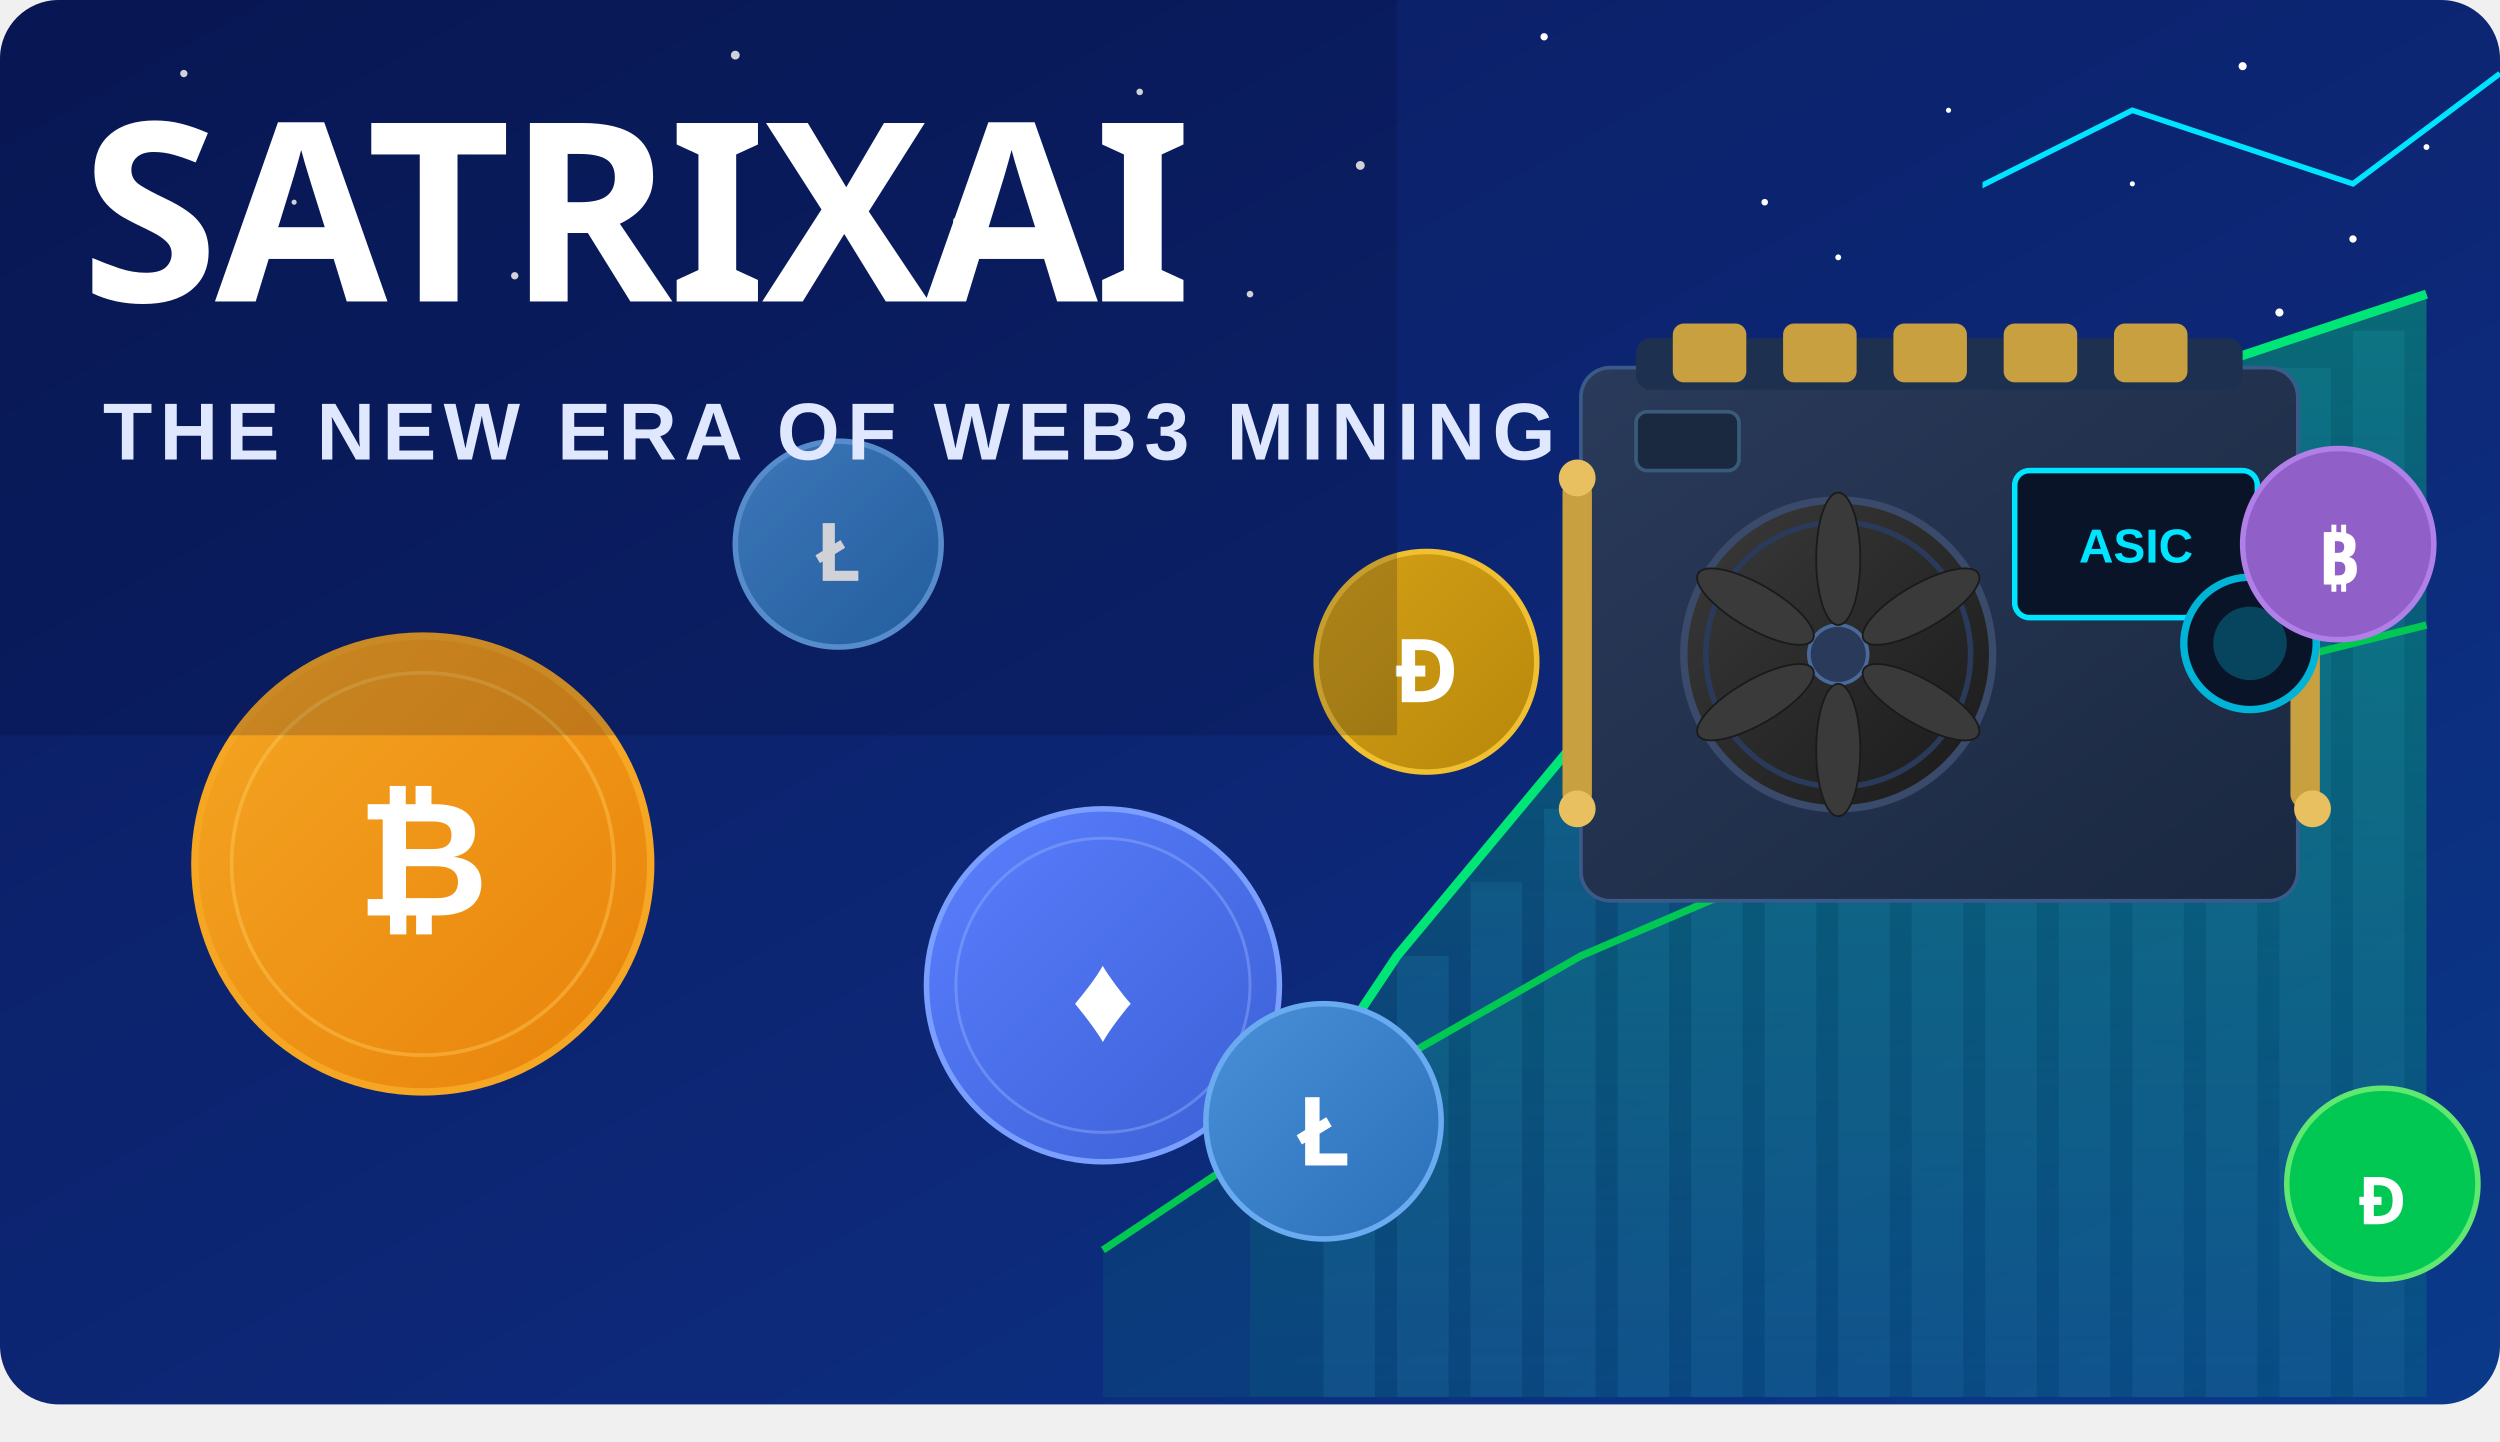
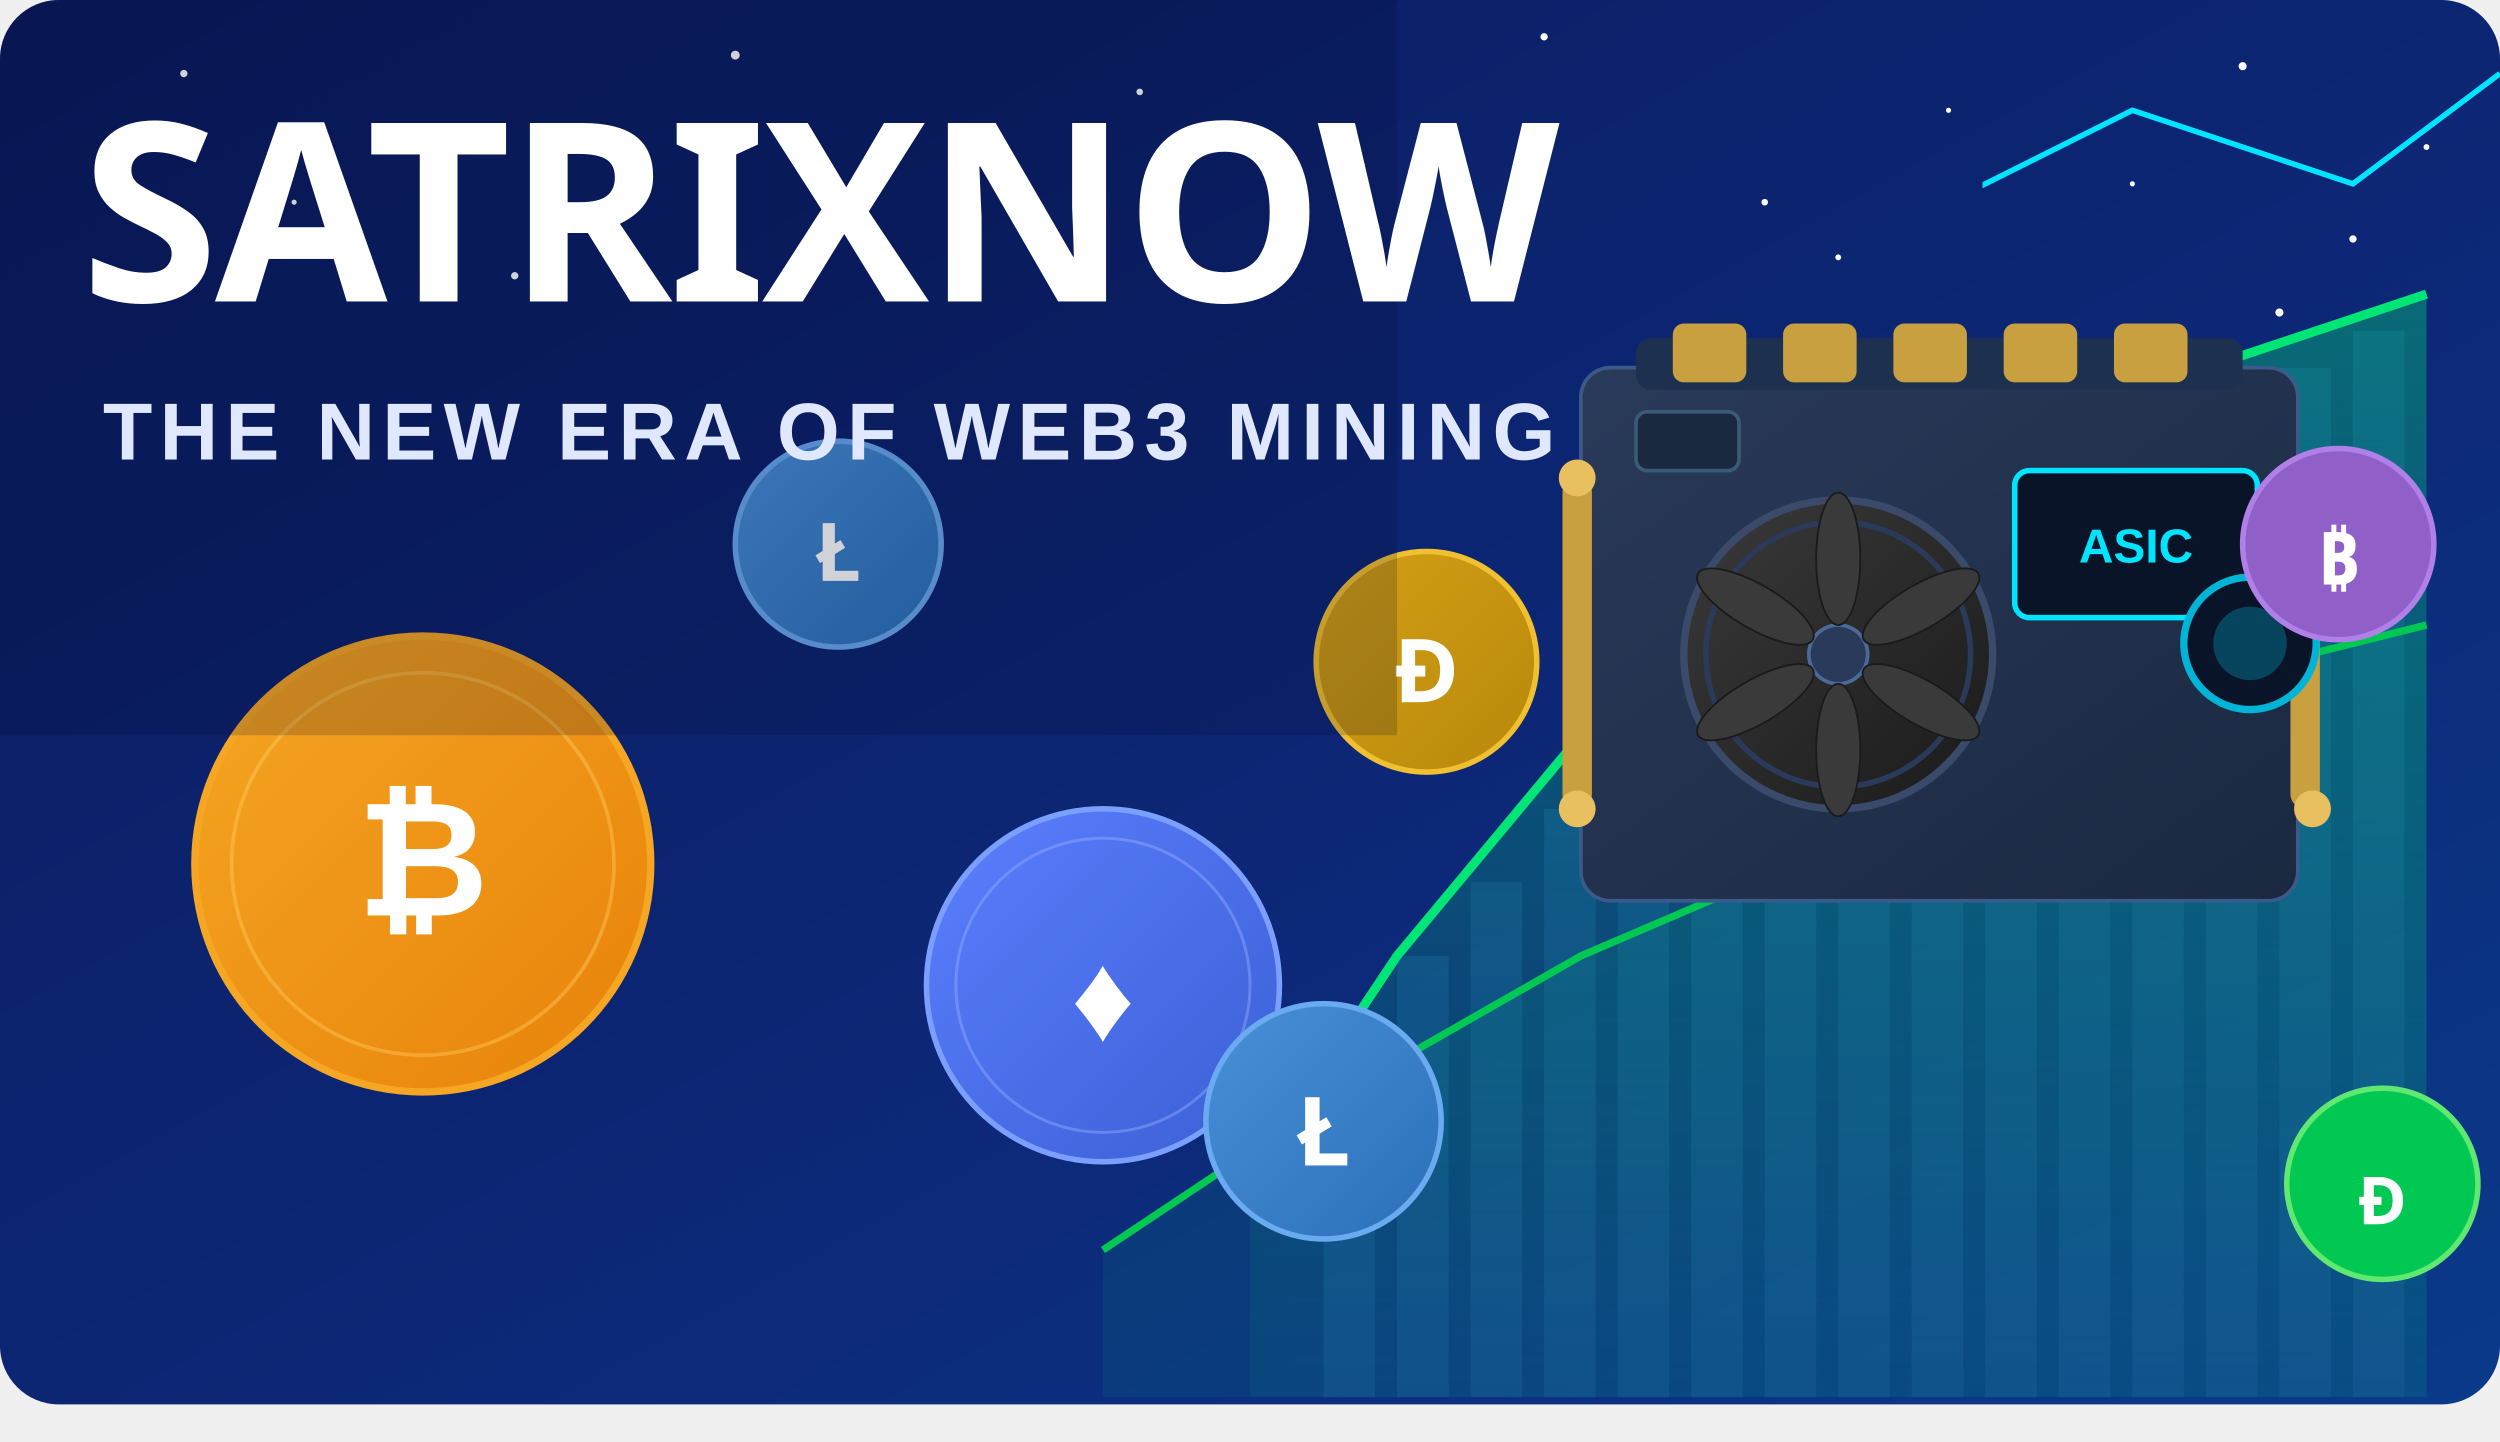
<svg xmlns="http://www.w3.org/2000/svg" width="100%" viewBox="0 0 680 392" role="img">
  <defs>
    <linearGradient id="bg" x1="0" y1="0" x2="1" y2="1">
      <stop offset="0%" stop-color="#0a1a5c" />
      <stop offset="60%" stop-color="#0d2878" />
      <stop offset="100%" stop-color="#0a3a8a" />
    </linearGradient>
    <linearGradient id="chartGreen" x1="0" y1="0" x2="0" y2="1">
      <stop offset="0%" stop-color="#00e676" stop-opacity="0.35" />
      <stop offset="100%" stop-color="#00e676" stop-opacity="0.04" />
    </linearGradient>
    <linearGradient id="btcGrad" x1="0" y1="0" x2="1" y2="1">
      <stop offset="0%" stop-color="#f5a623" />
      <stop offset="100%" stop-color="#e8820a" />
    </linearGradient>
    <linearGradient id="ethGrad" x1="0" y1="0" x2="1" y2="1">
      <stop offset="0%" stop-color="#5b7fff" />
      <stop offset="100%" stop-color="#3a5fd4" />
    </linearGradient>
    <linearGradient id="ltcGrad" x1="0" y1="0" x2="1" y2="1">
      <stop offset="0%" stop-color="#4a90d9" />
      <stop offset="100%" stop-color="#2a70b8" />
    </linearGradient>
    <linearGradient id="dogeGrad" x1="0" y1="0" x2="1" y2="1">
      <stop offset="0%" stop-color="#d4a017" />
      <stop offset="100%" stop-color="#b8880a" />
    </linearGradient>
    <linearGradient id="asicBody" x1="0" y1="0" x2="1" y2="1">
      <stop offset="0%" stop-color="#2a3a5a" />
      <stop offset="100%" stop-color="#1a2840" />
    </linearGradient>
    <linearGradient id="fanGrad" x1="0" y1="0" x2="1" y2="1">
      <stop offset="0%" stop-color="#3a3a3a" />
      <stop offset="100%" stop-color="#1a1a1a" />
    </linearGradient>
    <clipPath id="bannerClip">
      <rect x="0" y="0" width="680" height="382" rx="16" />
    </clipPath>
    <mask id="imagine-text-gaps-7s2odn" maskUnits="userSpaceOnUse">
      <rect x="0" y="0" width="680" height="392" fill="white" />
      <rect x="559.041" y="136.518" width="43.289" height="22.26" fill="black" rx="2" />
      <rect x="96.326" y="198.518" width="37.347" height="66.334" fill="black" rx="2" />
      <rect x="287.323" y="243.851" width="25.354" height="51.853" fill="black" rx="2" />
      <rect x="216.031" y="132.074" width="23.308" height="34.852" fill="black" rx="2" />
      <rect x="374.034" y="162.555" width="27.302" height="38.001" fill="black" rx="2" />
      <rect x="346.698" y="286.666" width="25.974" height="40.519" fill="black" rx="2" />
      <rect x="625.33" y="134.963" width="21.34" height="32.334" fill="black" rx="2" />
      <rect x="636.371" y="311.481" width="22.629" height="29.186" fill="black" rx="2" />
      <rect x="18" y="5.073" width="521.245" height="99.705" fill="black" rx="2" />
      <rect x="24" y="102.852" width="405.067" height="28.556" fill="black" rx="2" />
    </mask>
  </defs>
  <g clip-path="url(#bannerClip)" style="fill:rgb(0, 0, 0);stroke:none;color:rgb(0, 0, 0);stroke-width:1px;stroke-linecap:butt;stroke-linejoin:miter;opacity:1;font-family:&quot;Anthropic Sans&quot;, -apple-system, BlinkMacSystemFont, &quot;Segoe UI&quot;, sans-serif;font-size:16px;font-weight:400;text-anchor:start;dominant-baseline:auto">
    <rect x="0" y="0" width="680" height="382" fill="url(#bg)" style="stroke:none;color:rgb(0, 0, 0);stroke-width:1px;stroke-linecap:butt;stroke-linejoin:miter;opacity:1;font-family:&quot;Anthropic Sans&quot;, -apple-system, BlinkMacSystemFont, &quot;Segoe UI&quot;, sans-serif;font-size:16px;font-weight:400;text-anchor:start;dominant-baseline:auto" />
    <g fill="#ffffff" style="fill:rgb(255, 255, 255);stroke:none;color:rgb(0, 0, 0);stroke-width:1px;stroke-linecap:butt;stroke-linejoin:miter;opacity:1;font-family:&quot;Anthropic Sans&quot;, -apple-system, BlinkMacSystemFont, &quot;Segoe UI&quot;, sans-serif;font-size:16px;font-weight:400;text-anchor:start;dominant-baseline:auto">
      <circle cx="50" cy="20" r="1" style="fill:rgb(255, 255, 255);stroke:none;color:rgb(0, 0, 0);stroke-width:1px;stroke-linecap:butt;stroke-linejoin:miter;opacity:1;font-family:&quot;Anthropic Sans&quot;, -apple-system, BlinkMacSystemFont, &quot;Segoe UI&quot;, sans-serif;font-size:16px;font-weight:400;text-anchor:start;dominant-baseline:auto" />
      <circle cx="120" cy="35" r="0.8" style="fill:rgb(255, 255, 255);stroke:none;color:rgb(0, 0, 0);stroke-width:1px;stroke-linecap:butt;stroke-linejoin:miter;opacity:1;font-family:&quot;Anthropic Sans&quot;, -apple-system, BlinkMacSystemFont, &quot;Segoe UI&quot;, sans-serif;font-size:16px;font-weight:400;text-anchor:start;dominant-baseline:auto" />
      <circle cx="200" cy="15" r="1.2" style="fill:rgb(255, 255, 255);stroke:none;color:rgb(0, 0, 0);stroke-width:1px;stroke-linecap:butt;stroke-linejoin:miter;opacity:1;font-family:&quot;Anthropic Sans&quot;, -apple-system, BlinkMacSystemFont, &quot;Segoe UI&quot;, sans-serif;font-size:16px;font-weight:400;text-anchor:start;dominant-baseline:auto" />
      <circle cx="310" cy="25" r="0.9" style="fill:rgb(255, 255, 255);stroke:none;color:rgb(0, 0, 0);stroke-width:1px;stroke-linecap:butt;stroke-linejoin:miter;opacity:1;font-family:&quot;Anthropic Sans&quot;, -apple-system, BlinkMacSystemFont, &quot;Segoe UI&quot;, sans-serif;font-size:16px;font-weight:400;text-anchor:start;dominant-baseline:auto" />
      <circle cx="420" cy="10" r="1" style="fill:rgb(255, 255, 255);stroke:none;color:rgb(0, 0, 0);stroke-width:1px;stroke-linecap:butt;stroke-linejoin:miter;opacity:1;font-family:&quot;Anthropic Sans&quot;, -apple-system, BlinkMacSystemFont, &quot;Segoe UI&quot;, sans-serif;font-size:16px;font-weight:400;text-anchor:start;dominant-baseline:auto" />
      <circle cx="530" cy="30" r="0.7" style="fill:rgb(255, 255, 255);stroke:none;color:rgb(0, 0, 0);stroke-width:1px;stroke-linecap:butt;stroke-linejoin:miter;opacity:1;font-family:&quot;Anthropic Sans&quot;, -apple-system, BlinkMacSystemFont, &quot;Segoe UI&quot;, sans-serif;font-size:16px;font-weight:400;text-anchor:start;dominant-baseline:auto" />
      <circle cx="610" cy="18" r="1.1" style="fill:rgb(255, 255, 255);stroke:none;color:rgb(0, 0, 0);stroke-width:1px;stroke-linecap:butt;stroke-linejoin:miter;opacity:1;font-family:&quot;Anthropic Sans&quot;, -apple-system, BlinkMacSystemFont, &quot;Segoe UI&quot;, sans-serif;font-size:16px;font-weight:400;text-anchor:start;dominant-baseline:auto" />
      <circle cx="660" cy="40" r="0.8" style="fill:rgb(255, 255, 255);stroke:none;color:rgb(0, 0, 0);stroke-width:1px;stroke-linecap:butt;stroke-linejoin:miter;opacity:1;font-family:&quot;Anthropic Sans&quot;, -apple-system, BlinkMacSystemFont, &quot;Segoe UI&quot;, sans-serif;font-size:16px;font-weight:400;text-anchor:start;dominant-baseline:auto" />
      <circle cx="80" cy="55" r="0.7" style="fill:rgb(255, 255, 255);stroke:none;color:rgb(0, 0, 0);stroke-width:1px;stroke-linecap:butt;stroke-linejoin:miter;opacity:1;font-family:&quot;Anthropic Sans&quot;, -apple-system, BlinkMacSystemFont, &quot;Segoe UI&quot;, sans-serif;font-size:16px;font-weight:400;text-anchor:start;dominant-baseline:auto" />
      <circle cx="170" cy="50" r="1" style="fill:rgb(255, 255, 255);stroke:none;color:rgb(0, 0, 0);stroke-width:1px;stroke-linecap:butt;stroke-linejoin:miter;opacity:1;font-family:&quot;Anthropic Sans&quot;, -apple-system, BlinkMacSystemFont, &quot;Segoe UI&quot;, sans-serif;font-size:16px;font-weight:400;text-anchor:start;dominant-baseline:auto" />
      <circle cx="260" cy="60" r="0.8" style="fill:rgb(255, 255, 255);stroke:none;color:rgb(0, 0, 0);stroke-width:1px;stroke-linecap:butt;stroke-linejoin:miter;opacity:1;font-family:&quot;Anthropic Sans&quot;, -apple-system, BlinkMacSystemFont, &quot;Segoe UI&quot;, sans-serif;font-size:16px;font-weight:400;text-anchor:start;dominant-baseline:auto" />
      <circle cx="370" cy="45" r="1.2" style="fill:rgb(255, 255, 255);stroke:none;color:rgb(0, 0, 0);stroke-width:1px;stroke-linecap:butt;stroke-linejoin:miter;opacity:1;font-family:&quot;Anthropic Sans&quot;, -apple-system, BlinkMacSystemFont, &quot;Segoe UI&quot;, sans-serif;font-size:16px;font-weight:400;text-anchor:start;dominant-baseline:auto" />
      <circle cx="480" cy="55" r="0.9" style="fill:rgb(255, 255, 255);stroke:none;color:rgb(0, 0, 0);stroke-width:1px;stroke-linecap:butt;stroke-linejoin:miter;opacity:1;font-family:&quot;Anthropic Sans&quot;, -apple-system, BlinkMacSystemFont, &quot;Segoe UI&quot;, sans-serif;font-size:16px;font-weight:400;text-anchor:start;dominant-baseline:auto" />
      <circle cx="580" cy="50" r="0.7" style="fill:rgb(255, 255, 255);stroke:none;color:rgb(0, 0, 0);stroke-width:1px;stroke-linecap:butt;stroke-linejoin:miter;opacity:1;font-family:&quot;Anthropic Sans&quot;, -apple-system, BlinkMacSystemFont, &quot;Segoe UI&quot;, sans-serif;font-size:16px;font-weight:400;text-anchor:start;dominant-baseline:auto" />
      <circle cx="640" cy="65" r="1" style="fill:rgb(255, 255, 255);stroke:none;color:rgb(0, 0, 0);stroke-width:1px;stroke-linecap:butt;stroke-linejoin:miter;opacity:1;font-family:&quot;Anthropic Sans&quot;, -apple-system, BlinkMacSystemFont, &quot;Segoe UI&quot;, sans-serif;font-size:16px;font-weight:400;text-anchor:start;dominant-baseline:auto" />
      <circle cx="30" cy="80" r="0.8" style="fill:rgb(255, 255, 255);stroke:none;color:rgb(0, 0, 0);stroke-width:1px;stroke-linecap:butt;stroke-linejoin:miter;opacity:1;font-family:&quot;Anthropic Sans&quot;, -apple-system, BlinkMacSystemFont, &quot;Segoe UI&quot;, sans-serif;font-size:16px;font-weight:400;text-anchor:start;dominant-baseline:auto" />
      <circle cx="140" cy="75" r="1" style="fill:rgb(255, 255, 255);stroke:none;color:rgb(0, 0, 0);stroke-width:1px;stroke-linecap:butt;stroke-linejoin:miter;opacity:1;font-family:&quot;Anthropic Sans&quot;, -apple-system, BlinkMacSystemFont, &quot;Segoe UI&quot;, sans-serif;font-size:16px;font-weight:400;text-anchor:start;dominant-baseline:auto" />
      <circle cx="340" cy="80" r="0.9" style="fill:rgb(255, 255, 255);stroke:none;color:rgb(0, 0, 0);stroke-width:1px;stroke-linecap:butt;stroke-linejoin:miter;opacity:1;font-family:&quot;Anthropic Sans&quot;, -apple-system, BlinkMacSystemFont, &quot;Segoe UI&quot;, sans-serif;font-size:16px;font-weight:400;text-anchor:start;dominant-baseline:auto" />
      <circle cx="500" cy="70" r="0.8" style="fill:rgb(255, 255, 255);stroke:none;color:rgb(0, 0, 0);stroke-width:1px;stroke-linecap:butt;stroke-linejoin:miter;opacity:1;font-family:&quot;Anthropic Sans&quot;, -apple-system, BlinkMacSystemFont, &quot;Segoe UI&quot;, sans-serif;font-size:16px;font-weight:400;text-anchor:start;dominant-baseline:auto" />
      <circle cx="620" cy="85" r="1.1" style="fill:rgb(255, 255, 255);stroke:none;color:rgb(0, 0, 0);stroke-width:1px;stroke-linecap:butt;stroke-linejoin:miter;opacity:1;font-family:&quot;Anthropic Sans&quot;, -apple-system, BlinkMacSystemFont, &quot;Segoe UI&quot;, sans-serif;font-size:16px;font-weight:400;text-anchor:start;dominant-baseline:auto" />
    </g>
    <g fill="#1a4a9a" fill-opacity="0.5" style="fill:rgb(26, 74, 154);stroke:none;color:rgb(0, 0, 0);stroke-width:1px;stroke-linecap:butt;stroke-linejoin:miter;opacity:1;font-family:&quot;Anthropic Sans&quot;, -apple-system, BlinkMacSystemFont, &quot;Segoe UI&quot;, sans-serif;font-size:16px;font-weight:400;text-anchor:start;dominant-baseline:auto">
      <rect x="360" y="280" width="14" height="100" style="fill:rgb(26, 74, 154);stroke:none;color:rgb(0, 0, 0);stroke-width:1px;stroke-linecap:butt;stroke-linejoin:miter;opacity:1;font-family:&quot;Anthropic Sans&quot;, -apple-system, BlinkMacSystemFont, &quot;Segoe UI&quot;, sans-serif;font-size:16px;font-weight:400;text-anchor:start;dominant-baseline:auto" />
      <rect x="380" y="260" width="14" height="120" style="fill:rgb(26, 74, 154);stroke:none;color:rgb(0, 0, 0);stroke-width:1px;stroke-linecap:butt;stroke-linejoin:miter;opacity:1;font-family:&quot;Anthropic Sans&quot;, -apple-system, BlinkMacSystemFont, &quot;Segoe UI&quot;, sans-serif;font-size:16px;font-weight:400;text-anchor:start;dominant-baseline:auto" />
      <rect x="400" y="240" width="14" height="140" style="fill:rgb(26, 74, 154);stroke:none;color:rgb(0, 0, 0);stroke-width:1px;stroke-linecap:butt;stroke-linejoin:miter;opacity:1;font-family:&quot;Anthropic Sans&quot;, -apple-system, BlinkMacSystemFont, &quot;Segoe UI&quot;, sans-serif;font-size:16px;font-weight:400;text-anchor:start;dominant-baseline:auto" />
      <rect x="420" y="220" width="14" height="160" style="fill:rgb(26, 74, 154);stroke:none;color:rgb(0, 0, 0);stroke-width:1px;stroke-linecap:butt;stroke-linejoin:miter;opacity:1;font-family:&quot;Anthropic Sans&quot;, -apple-system, BlinkMacSystemFont, &quot;Segoe UI&quot;, sans-serif;font-size:16px;font-weight:400;text-anchor:start;dominant-baseline:auto" />
      <rect x="440" y="200" width="14" height="180" style="fill:rgb(26, 74, 154);stroke:none;color:rgb(0, 0, 0);stroke-width:1px;stroke-linecap:butt;stroke-linejoin:miter;opacity:1;font-family:&quot;Anthropic Sans&quot;, -apple-system, BlinkMacSystemFont, &quot;Segoe UI&quot;, sans-serif;font-size:16px;font-weight:400;text-anchor:start;dominant-baseline:auto" />
      <rect x="460" y="230" width="14" height="150" style="fill:rgb(26, 74, 154);stroke:none;color:rgb(0, 0, 0);stroke-width:1px;stroke-linecap:butt;stroke-linejoin:miter;opacity:1;font-family:&quot;Anthropic Sans&quot;, -apple-system, BlinkMacSystemFont, &quot;Segoe UI&quot;, sans-serif;font-size:16px;font-weight:400;text-anchor:start;dominant-baseline:auto" />
      <rect x="480" y="210" width="14" height="170" style="fill:rgb(26, 74, 154);stroke:none;color:rgb(0, 0, 0);stroke-width:1px;stroke-linecap:butt;stroke-linejoin:miter;opacity:1;font-family:&quot;Anthropic Sans&quot;, -apple-system, BlinkMacSystemFont, &quot;Segoe UI&quot;, sans-serif;font-size:16px;font-weight:400;text-anchor:start;dominant-baseline:auto" />
      <rect x="500" y="190" width="14" height="190" style="fill:rgb(26, 74, 154);stroke:none;color:rgb(0, 0, 0);stroke-width:1px;stroke-linecap:butt;stroke-linejoin:miter;opacity:1;font-family:&quot;Anthropic Sans&quot;, -apple-system, BlinkMacSystemFont, &quot;Segoe UI&quot;, sans-serif;font-size:16px;font-weight:400;text-anchor:start;dominant-baseline:auto" />
      <rect x="520" y="170" width="14" height="210" style="fill:rgb(26, 74, 154);stroke:none;color:rgb(0, 0, 0);stroke-width:1px;stroke-linecap:butt;stroke-linejoin:miter;opacity:1;font-family:&quot;Anthropic Sans&quot;, -apple-system, BlinkMacSystemFont, &quot;Segoe UI&quot;, sans-serif;font-size:16px;font-weight:400;text-anchor:start;dominant-baseline:auto" />
      <rect x="540" y="150" width="14" height="230" style="fill:rgb(26, 74, 154);stroke:none;color:rgb(0, 0, 0);stroke-width:1px;stroke-linecap:butt;stroke-linejoin:miter;opacity:1;font-family:&quot;Anthropic Sans&quot;, -apple-system, BlinkMacSystemFont, &quot;Segoe UI&quot;, sans-serif;font-size:16px;font-weight:400;text-anchor:start;dominant-baseline:auto" />
      <rect x="560" y="130" width="14" height="250" style="fill:rgb(26, 74, 154);stroke:none;color:rgb(0, 0, 0);stroke-width:1px;stroke-linecap:butt;stroke-linejoin:miter;opacity:1;font-family:&quot;Anthropic Sans&quot;, -apple-system, BlinkMacSystemFont, &quot;Segoe UI&quot;, sans-serif;font-size:16px;font-weight:400;text-anchor:start;dominant-baseline:auto" />
      <rect x="580" y="110" width="14" height="270" style="fill:rgb(26, 74, 154);stroke:none;color:rgb(0, 0, 0);stroke-width:1px;stroke-linecap:butt;stroke-linejoin:miter;opacity:1;font-family:&quot;Anthropic Sans&quot;, -apple-system, BlinkMacSystemFont, &quot;Segoe UI&quot;, sans-serif;font-size:16px;font-weight:400;text-anchor:start;dominant-baseline:auto" />
      <rect x="600" y="120" width="14" height="260" style="fill:rgb(26, 74, 154);stroke:none;color:rgb(0, 0, 0);stroke-width:1px;stroke-linecap:butt;stroke-linejoin:miter;opacity:1;font-family:&quot;Anthropic Sans&quot;, -apple-system, BlinkMacSystemFont, &quot;Segoe UI&quot;, sans-serif;font-size:16px;font-weight:400;text-anchor:start;dominant-baseline:auto" />
      <rect x="620" y="100" width="14" height="280" style="fill:rgb(26, 74, 154);stroke:none;color:rgb(0, 0, 0);stroke-width:1px;stroke-linecap:butt;stroke-linejoin:miter;opacity:1;font-family:&quot;Anthropic Sans&quot;, -apple-system, BlinkMacSystemFont, &quot;Segoe UI&quot;, sans-serif;font-size:16px;font-weight:400;text-anchor:start;dominant-baseline:auto" />
      <rect x="640" y="90" width="14" height="290" style="fill:rgb(26, 74, 154);stroke:none;color:rgb(0, 0, 0);stroke-width:1px;stroke-linecap:butt;stroke-linejoin:miter;opacity:1;font-family:&quot;Anthropic Sans&quot;, -apple-system, BlinkMacSystemFont, &quot;Segoe UI&quot;, sans-serif;font-size:16px;font-weight:400;text-anchor:start;dominant-baseline:auto" />
    </g>
    <polygon points="340,320 380,260 430,200 490,170 540,140 600,100 660,80 660,380 340,380" fill="url(#chartGreen)" style="stroke:none;color:rgb(0, 0, 0);stroke-width:1px;stroke-linecap:butt;stroke-linejoin:miter;opacity:1;font-family:&quot;Anthropic Sans&quot;, -apple-system, BlinkMacSystemFont, &quot;Segoe UI&quot;, sans-serif;font-size:16px;font-weight:400;text-anchor:start;dominant-baseline:auto" />
    <polyline points="340,320 380,260 430,200 490,170 540,140 600,100 660,80" fill="none" stroke="#00e676" stroke-width="2.5" stroke-linejoin="round" mask="url(#imagine-text-gaps-7s2odn)" style="fill:none;stroke:rgb(0, 230, 118);color:rgb(0, 0, 0);stroke-width:2.5px;stroke-linecap:butt;stroke-linejoin:round;opacity:1;font-family:&quot;Anthropic Sans&quot;, -apple-system, BlinkMacSystemFont, &quot;Segoe UI&quot;, sans-serif;font-size:16px;font-weight:400;text-anchor:start;dominant-baseline:auto" />
    <polygon points="300,340 360,300 430,260 500,230 560,200 620,180 660,170 660,380 300,380" fill="#00e676" fill-opacity="0.08" style="fill:rgb(0, 230, 118);stroke:none;color:rgb(0, 0, 0);stroke-width:1px;stroke-linecap:butt;stroke-linejoin:miter;opacity:1;font-family:&quot;Anthropic Sans&quot;, -apple-system, BlinkMacSystemFont, &quot;Segoe UI&quot;, sans-serif;font-size:16px;font-weight:400;text-anchor:start;dominant-baseline:auto" />
    <polyline points="300,340 360,300 430,260 500,230 560,200 620,180 660,170" fill="none" stroke="#00c853" stroke-width="2" stroke-linejoin="round" mask="url(#imagine-text-gaps-7s2odn)" style="fill:none;stroke:rgb(0, 200, 83);color:rgb(0, 0, 0);stroke-width:2px;stroke-linecap:butt;stroke-linejoin:round;opacity:1;font-family:&quot;Anthropic Sans&quot;, -apple-system, BlinkMacSystemFont, &quot;Segoe UI&quot;, sans-serif;font-size:16px;font-weight:400;text-anchor:start;dominant-baseline:auto" />
    <polyline points="520,60 580,30 640,50 680,20" fill="none" stroke="#00e5ff" stroke-width="1.5" mask="url(#imagine-text-gaps-7s2odn)" style="fill:none;stroke:rgb(0, 229, 255);color:rgb(0, 0, 0);stroke-width:1.5px;stroke-linecap:butt;stroke-linejoin:miter;opacity:1;font-family:&quot;Anthropic Sans&quot;, -apple-system, BlinkMacSystemFont, &quot;Segoe UI&quot;, sans-serif;font-size:16px;font-weight:400;text-anchor:start;dominant-baseline:auto" />
    <rect x="430" y="100" width="195" height="145" rx="8" fill="url(#asicBody)" stroke="#3a5a8a" stroke-width="1" style="stroke:rgb(58, 90, 138);color:rgb(0, 0, 0);stroke-width:1px;stroke-linecap:butt;stroke-linejoin:miter;opacity:1;font-family:&quot;Anthropic Sans&quot;, -apple-system, BlinkMacSystemFont, &quot;Segoe UI&quot;, sans-serif;font-size:16px;font-weight:400;text-anchor:start;dominant-baseline:auto" />
    <rect x="445" y="92" width="165" height="14" rx="4" fill="#1e3050" style="fill:rgb(30, 48, 80);stroke:none;color:rgb(0, 0, 0);stroke-width:1px;stroke-linecap:butt;stroke-linejoin:miter;opacity:1;font-family:&quot;Anthropic Sans&quot;, -apple-system, BlinkMacSystemFont, &quot;Segoe UI&quot;, sans-serif;font-size:16px;font-weight:400;text-anchor:start;dominant-baseline:auto" />
    <rect x="455" y="88" width="20" height="16" rx="3" fill="#c8a040" style="fill:rgb(200, 160, 64);stroke:none;color:rgb(0, 0, 0);stroke-width:1px;stroke-linecap:butt;stroke-linejoin:miter;opacity:1;font-family:&quot;Anthropic Sans&quot;, -apple-system, BlinkMacSystemFont, &quot;Segoe UI&quot;, sans-serif;font-size:16px;font-weight:400;text-anchor:start;dominant-baseline:auto" />
    <rect x="485" y="88" width="20" height="16" rx="3" fill="#c8a040" style="fill:rgb(200, 160, 64);stroke:none;color:rgb(0, 0, 0);stroke-width:1px;stroke-linecap:butt;stroke-linejoin:miter;opacity:1;font-family:&quot;Anthropic Sans&quot;, -apple-system, BlinkMacSystemFont, &quot;Segoe UI&quot;, sans-serif;font-size:16px;font-weight:400;text-anchor:start;dominant-baseline:auto" />
    <rect x="515" y="88" width="20" height="16" rx="3" fill="#c8a040" style="fill:rgb(200, 160, 64);stroke:none;color:rgb(0, 0, 0);stroke-width:1px;stroke-linecap:butt;stroke-linejoin:miter;opacity:1;font-family:&quot;Anthropic Sans&quot;, -apple-system, BlinkMacSystemFont, &quot;Segoe UI&quot;, sans-serif;font-size:16px;font-weight:400;text-anchor:start;dominant-baseline:auto" />
    <rect x="545" y="88" width="20" height="16" rx="3" fill="#c8a040" style="fill:rgb(200, 160, 64);stroke:none;color:rgb(0, 0, 0);stroke-width:1px;stroke-linecap:butt;stroke-linejoin:miter;opacity:1;font-family:&quot;Anthropic Sans&quot;, -apple-system, BlinkMacSystemFont, &quot;Segoe UI&quot;, sans-serif;font-size:16px;font-weight:400;text-anchor:start;dominant-baseline:auto" />
    <rect x="575" y="88" width="20" height="16" rx="3" fill="#c8a040" style="fill:rgb(200, 160, 64);stroke:none;color:rgb(0, 0, 0);stroke-width:1px;stroke-linecap:butt;stroke-linejoin:miter;opacity:1;font-family:&quot;Anthropic Sans&quot;, -apple-system, BlinkMacSystemFont, &quot;Segoe UI&quot;, sans-serif;font-size:16px;font-weight:400;text-anchor:start;dominant-baseline:auto" />
    <circle cx="500" cy="178" r="42" fill="url(#fanGrad)" stroke="#3a4a6a" stroke-width="2" style="stroke:rgb(58, 74, 106);color:rgb(0, 0, 0);stroke-width:2px;stroke-linecap:butt;stroke-linejoin:miter;opacity:1;font-family:&quot;Anthropic Sans&quot;, -apple-system, BlinkMacSystemFont, &quot;Segoe UI&quot;, sans-serif;font-size:16px;font-weight:400;text-anchor:start;dominant-baseline:auto" />
    <circle cx="500" cy="178" r="36" fill="none" stroke="#2a3a5a" stroke-width="1.5" style="fill:none;stroke:rgb(42, 58, 90);color:rgb(0, 0, 0);stroke-width:1.5px;stroke-linecap:butt;stroke-linejoin:miter;opacity:1;font-family:&quot;Anthropic Sans&quot;, -apple-system, BlinkMacSystemFont, &quot;Segoe UI&quot;, sans-serif;font-size:16px;font-weight:400;text-anchor:start;dominant-baseline:auto" />
    <circle cx="500" cy="178" r="8" fill="#2a3a5a" stroke="#4a6a9a" stroke-width="1" style="fill:rgb(42, 58, 90);stroke:rgb(74, 106, 154);color:rgb(0, 0, 0);stroke-width:1px;stroke-linecap:butt;stroke-linejoin:miter;opacity:1;font-family:&quot;Anthropic Sans&quot;, -apple-system, BlinkMacSystemFont, &quot;Segoe UI&quot;, sans-serif;font-size:16px;font-weight:400;text-anchor:start;dominant-baseline:auto" />
    <g fill="#3a3a3a" stroke="#1a1a1a" stroke-width="0.5" style="fill:rgb(58, 58, 58);stroke:rgb(26, 26, 26);color:rgb(0, 0, 0);stroke-width:0.5px;stroke-linecap:butt;stroke-linejoin:miter;opacity:1;font-family:&quot;Anthropic Sans&quot;, -apple-system, BlinkMacSystemFont, &quot;Segoe UI&quot;, sans-serif;font-size:16px;font-weight:400;text-anchor:start;dominant-baseline:auto">
      <ellipse cx="500" cy="152" rx="6" ry="18" transform="rotate(0 500 178)" style="fill:rgb(58, 58, 58);stroke:rgb(26, 26, 26);color:rgb(0, 0, 0);stroke-width:0.5px;stroke-linecap:butt;stroke-linejoin:miter;opacity:1;font-family:&quot;Anthropic Sans&quot;, -apple-system, BlinkMacSystemFont, &quot;Segoe UI&quot;, sans-serif;font-size:16px;font-weight:400;text-anchor:start;dominant-baseline:auto" />
      <ellipse cx="500" cy="152" rx="6" ry="18" transform="rotate(60 500 178)" style="fill:rgb(58, 58, 58);stroke:rgb(26, 26, 26);color:rgb(0, 0, 0);stroke-width:0.5px;stroke-linecap:butt;stroke-linejoin:miter;opacity:1;font-family:&quot;Anthropic Sans&quot;, -apple-system, BlinkMacSystemFont, &quot;Segoe UI&quot;, sans-serif;font-size:16px;font-weight:400;text-anchor:start;dominant-baseline:auto" />
      <ellipse cx="500" cy="152" rx="6" ry="18" transform="rotate(120 500 178)" style="fill:rgb(58, 58, 58);stroke:rgb(26, 26, 26);color:rgb(0, 0, 0);stroke-width:0.5px;stroke-linecap:butt;stroke-linejoin:miter;opacity:1;font-family:&quot;Anthropic Sans&quot;, -apple-system, BlinkMacSystemFont, &quot;Segoe UI&quot;, sans-serif;font-size:16px;font-weight:400;text-anchor:start;dominant-baseline:auto" />
      <ellipse cx="500" cy="152" rx="6" ry="18" transform="rotate(180 500 178)" style="fill:rgb(58, 58, 58);stroke:rgb(26, 26, 26);color:rgb(0, 0, 0);stroke-width:0.5px;stroke-linecap:butt;stroke-linejoin:miter;opacity:1;font-family:&quot;Anthropic Sans&quot;, -apple-system, BlinkMacSystemFont, &quot;Segoe UI&quot;, sans-serif;font-size:16px;font-weight:400;text-anchor:start;dominant-baseline:auto" />
      <ellipse cx="500" cy="152" rx="6" ry="18" transform="rotate(240 500 178)" style="fill:rgb(58, 58, 58);stroke:rgb(26, 26, 26);color:rgb(0, 0, 0);stroke-width:0.5px;stroke-linecap:butt;stroke-linejoin:miter;opacity:1;font-family:&quot;Anthropic Sans&quot;, -apple-system, BlinkMacSystemFont, &quot;Segoe UI&quot;, sans-serif;font-size:16px;font-weight:400;text-anchor:start;dominant-baseline:auto" />
      <ellipse cx="500" cy="152" rx="6" ry="18" transform="rotate(300 500 178)" style="fill:rgb(58, 58, 58);stroke:rgb(26, 26, 26);color:rgb(0, 0, 0);stroke-width:0.5px;stroke-linecap:butt;stroke-linejoin:miter;opacity:1;font-family:&quot;Anthropic Sans&quot;, -apple-system, BlinkMacSystemFont, &quot;Segoe UI&quot;, sans-serif;font-size:16px;font-weight:400;text-anchor:start;dominant-baseline:auto" />
    </g>
    <rect x="548" y="128" width="66" height="40" rx="4" fill="#0a1428" stroke="#00e5ff" stroke-width="1.5" style="fill:rgb(10, 20, 40);stroke:rgb(0, 229, 255);color:rgb(0, 0, 0);stroke-width:1.5px;stroke-linecap:butt;stroke-linejoin:miter;opacity:1;font-family:&quot;Anthropic Sans&quot;, -apple-system, BlinkMacSystemFont, &quot;Segoe UI&quot;, sans-serif;font-size:16px;font-weight:400;text-anchor:start;dominant-baseline:auto" />
    <text x="581" y="153" font-family="Arial Black, Arial, sans-serif" font-size="13" font-weight="900" fill="#00e5ff" text-anchor="middle" style="fill:rgb(0, 229, 255);stroke:none;color:rgb(0, 0, 0);stroke-width:1px;stroke-linecap:butt;stroke-linejoin:miter;opacity:1;font-family:&quot;Arial Black&quot;, Arial, sans-serif;font-size:13px;font-weight:900;text-anchor:middle;dominant-baseline:auto">ASIC</text>
    <rect x="425" y="130" width="8" height="90" rx="4" fill="#c8a040" style="fill:rgb(200, 160, 64);stroke:none;color:rgb(0, 0, 0);stroke-width:1px;stroke-linecap:butt;stroke-linejoin:miter;opacity:1;font-family:&quot;Anthropic Sans&quot;, -apple-system, BlinkMacSystemFont, &quot;Segoe UI&quot;, sans-serif;font-size:16px;font-weight:400;text-anchor:start;dominant-baseline:auto" />
    <rect x="623" y="130" width="8" height="90" rx="4" fill="#c8a040" style="fill:rgb(200, 160, 64);stroke:none;color:rgb(0, 0, 0);stroke-width:1px;stroke-linecap:butt;stroke-linejoin:miter;opacity:1;font-family:&quot;Anthropic Sans&quot;, -apple-system, BlinkMacSystemFont, &quot;Segoe UI&quot;, sans-serif;font-size:16px;font-weight:400;text-anchor:start;dominant-baseline:auto" />
    <circle cx="429" cy="130" r="5" fill="#e8c060" style="fill:rgb(232, 192, 96);stroke:none;color:rgb(0, 0, 0);stroke-width:1px;stroke-linecap:butt;stroke-linejoin:miter;opacity:1;font-family:&quot;Anthropic Sans&quot;, -apple-system, BlinkMacSystemFont, &quot;Segoe UI&quot;, sans-serif;font-size:16px;font-weight:400;text-anchor:start;dominant-baseline:auto" />
    <circle cx="629" cy="130" r="5" fill="#e8c060" style="fill:rgb(232, 192, 96);stroke:none;color:rgb(0, 0, 0);stroke-width:1px;stroke-linecap:butt;stroke-linejoin:miter;opacity:1;font-family:&quot;Anthropic Sans&quot;, -apple-system, BlinkMacSystemFont, &quot;Segoe UI&quot;, sans-serif;font-size:16px;font-weight:400;text-anchor:start;dominant-baseline:auto" />
    <circle cx="429" cy="220" r="5" fill="#e8c060" style="fill:rgb(232, 192, 96);stroke:none;color:rgb(0, 0, 0);stroke-width:1px;stroke-linecap:butt;stroke-linejoin:miter;opacity:1;font-family:&quot;Anthropic Sans&quot;, -apple-system, BlinkMacSystemFont, &quot;Segoe UI&quot;, sans-serif;font-size:16px;font-weight:400;text-anchor:start;dominant-baseline:auto" />
    <circle cx="629" cy="220" r="5" fill="#e8c060" style="fill:rgb(232, 192, 96);stroke:none;color:rgb(0, 0, 0);stroke-width:1px;stroke-linecap:butt;stroke-linejoin:miter;opacity:1;font-family:&quot;Anthropic Sans&quot;, -apple-system, BlinkMacSystemFont, &quot;Segoe UI&quot;, sans-serif;font-size:16px;font-weight:400;text-anchor:start;dominant-baseline:auto" />
    <circle cx="612" cy="175" r="18" fill="#0a1428" stroke="#00b4d8" stroke-width="2" style="fill:rgb(10, 20, 40);stroke:rgb(0, 180, 216);color:rgb(0, 0, 0);stroke-width:2px;stroke-linecap:butt;stroke-linejoin:miter;opacity:1;font-family:&quot;Anthropic Sans&quot;, -apple-system, BlinkMacSystemFont, &quot;Segoe UI&quot;, sans-serif;font-size:16px;font-weight:400;text-anchor:start;dominant-baseline:auto" />
    <circle cx="612" cy="175" r="10" fill="#00b4d8" fill-opacity="0.3" style="fill:rgb(0, 180, 216);stroke:none;color:rgb(0, 0, 0);stroke-width:1px;stroke-linecap:butt;stroke-linejoin:miter;opacity:1;font-family:&quot;Anthropic Sans&quot;, -apple-system, BlinkMacSystemFont, &quot;Segoe UI&quot;, sans-serif;font-size:16px;font-weight:400;text-anchor:start;dominant-baseline:auto" />
    <rect x="445" y="112" width="28" height="16" rx="3" fill="#1a2840" stroke="#3a5a7a" stroke-width="1" style="fill:rgb(26, 40, 64);stroke:rgb(58, 90, 122);color:rgb(0, 0, 0);stroke-width:1px;stroke-linecap:butt;stroke-linejoin:miter;opacity:1;font-family:&quot;Anthropic Sans&quot;, -apple-system, BlinkMacSystemFont, &quot;Segoe UI&quot;, sans-serif;font-size:16px;font-weight:400;text-anchor:start;dominant-baseline:auto" />
    <circle cx="115" cy="235" r="62" fill="url(#btcGrad)" stroke="#f5a623" stroke-width="2" style="stroke:rgb(245, 166, 35);color:rgb(0, 0, 0);stroke-width:2px;stroke-linecap:butt;stroke-linejoin:miter;opacity:1;font-family:&quot;Anthropic Sans&quot;, -apple-system, BlinkMacSystemFont, &quot;Segoe UI&quot;, sans-serif;font-size:16px;font-weight:400;text-anchor:start;dominant-baseline:auto" />
    <circle cx="115" cy="235" r="52" fill="none" stroke="#ffd060" stroke-width="1" stroke-opacity="0.4" style="fill:none;stroke:rgb(255, 208, 96);color:rgb(0, 0, 0);stroke-width:1px;stroke-linecap:butt;stroke-linejoin:miter;opacity:1;font-family:&quot;Anthropic Sans&quot;, -apple-system, BlinkMacSystemFont, &quot;Segoe UI&quot;, sans-serif;font-size:16px;font-weight:400;text-anchor:start;dominant-baseline:auto" />
    <text x="115" y="249" font-family="Arial Black, Arial, sans-serif" font-size="44" font-weight="900" fill="#ffffff" text-anchor="middle" style="fill:rgb(255, 255, 255);stroke:none;color:rgb(0, 0, 0);stroke-width:1px;stroke-linecap:butt;stroke-linejoin:miter;opacity:1;font-family:&quot;Arial Black&quot;, Arial, sans-serif;font-size:44px;font-weight:900;text-anchor:middle;dominant-baseline:auto">₿</text>
    <circle cx="300" cy="268" r="48" fill="url(#ethGrad)" stroke="#7b9fff" stroke-width="1.5" style="stroke:rgb(123, 159, 255);color:rgb(0, 0, 0);stroke-width:1.5px;stroke-linecap:butt;stroke-linejoin:miter;opacity:1;font-family:&quot;Anthropic Sans&quot;, -apple-system, BlinkMacSystemFont, &quot;Segoe UI&quot;, sans-serif;font-size:16px;font-weight:400;text-anchor:start;dominant-baseline:auto" />
    <circle cx="300" cy="268" r="40" fill="none" stroke="#9ab5ff" stroke-width="0.8" stroke-opacity="0.4" style="fill:none;stroke:rgb(154, 181, 255);color:rgb(0, 0, 0);stroke-width:0.8px;stroke-linecap:butt;stroke-linejoin:miter;opacity:1;font-family:&quot;Anthropic Sans&quot;, -apple-system, BlinkMacSystemFont, &quot;Segoe UI&quot;, sans-serif;font-size:16px;font-weight:400;text-anchor:start;dominant-baseline:auto" />
    <text x="300" y="283" font-family="Arial, sans-serif" font-size="34" font-weight="900" fill="#ffffff" text-anchor="middle" style="fill:rgb(255, 255, 255);stroke:none;color:rgb(0, 0, 0);stroke-width:1px;stroke-linecap:butt;stroke-linejoin:miter;opacity:1;font-family:Arial, sans-serif;font-size:34px;font-weight:900;text-anchor:middle;dominant-baseline:auto">♦</text>
    <circle cx="228" cy="148" r="28" fill="url(#ltcGrad)" stroke="#6aaaf0" stroke-width="1.5" style="stroke:rgb(106, 170, 240);color:rgb(0, 0, 0);stroke-width:1.5px;stroke-linecap:butt;stroke-linejoin:miter;opacity:1;font-family:&quot;Anthropic Sans&quot;, -apple-system, BlinkMacSystemFont, &quot;Segoe UI&quot;, sans-serif;font-size:16px;font-weight:400;text-anchor:start;dominant-baseline:auto" />
    <text x="228" y="158" font-family="Arial Black, sans-serif" font-size="22" font-weight="900" fill="#ffffff" text-anchor="middle" style="fill:rgb(255, 255, 255);stroke:none;color:rgb(0, 0, 0);stroke-width:1px;stroke-linecap:butt;stroke-linejoin:miter;opacity:1;font-family:&quot;Arial Black&quot;, sans-serif;font-size:22px;font-weight:900;text-anchor:middle;dominant-baseline:auto">Ł</text>
    <circle cx="388" cy="180" r="30" fill="url(#dogeGrad)" stroke="#f0c030" stroke-width="1.5" style="stroke:rgb(240, 192, 48);color:rgb(0, 0, 0);stroke-width:1.5px;stroke-linecap:butt;stroke-linejoin:miter;opacity:1;font-family:&quot;Anthropic Sans&quot;, -apple-system, BlinkMacSystemFont, &quot;Segoe UI&quot;, sans-serif;font-size:16px;font-weight:400;text-anchor:start;dominant-baseline:auto" />
    <text x="388" y="191" font-family="Arial Black, sans-serif" font-size="24" font-weight="900" fill="#ffffff" text-anchor="middle" style="fill:rgb(255, 255, 255);stroke:none;color:rgb(0, 0, 0);stroke-width:1px;stroke-linecap:butt;stroke-linejoin:miter;opacity:1;font-family:&quot;Arial Black&quot;, sans-serif;font-size:24px;font-weight:900;text-anchor:middle;dominant-baseline:auto">Ð</text>
    <circle cx="360" cy="305" r="32" fill="url(#ltcGrad)" stroke="#6aaaf0" stroke-width="1.5" style="stroke:rgb(106, 170, 240);color:rgb(0, 0, 0);stroke-width:1.5px;stroke-linecap:butt;stroke-linejoin:miter;opacity:1;font-family:&quot;Anthropic Sans&quot;, -apple-system, BlinkMacSystemFont, &quot;Segoe UI&quot;, sans-serif;font-size:16px;font-weight:400;text-anchor:start;dominant-baseline:auto" />
    <text x="360" y="317" font-family="Arial Black, sans-serif" font-size="26" font-weight="900" fill="#ffffff" text-anchor="middle" style="fill:rgb(255, 255, 255);stroke:none;color:rgb(0, 0, 0);stroke-width:1px;stroke-linecap:butt;stroke-linejoin:miter;opacity:1;font-family:&quot;Arial Black&quot;, sans-serif;font-size:26px;font-weight:900;text-anchor:middle;dominant-baseline:auto">Ł</text>
    <circle cx="636" cy="148" r="26" fill="#9060c8" stroke="#b080e8" stroke-width="1.5" style="fill:rgb(144, 96, 200);stroke:rgb(176, 128, 232);color:rgb(0, 0, 0);stroke-width:1.5px;stroke-linecap:butt;stroke-linejoin:miter;opacity:1;font-family:&quot;Anthropic Sans&quot;, -apple-system, BlinkMacSystemFont, &quot;Segoe UI&quot;, sans-serif;font-size:16px;font-weight:400;text-anchor:start;dominant-baseline:auto" />
    <text x="636" y="159" font-family="Arial Black, sans-serif" font-size="20" font-weight="900" fill="#ffffff" text-anchor="middle" style="fill:rgb(255, 255, 255);stroke:none;color:rgb(0, 0, 0);stroke-width:1px;stroke-linecap:butt;stroke-linejoin:miter;opacity:1;font-family:&quot;Arial Black&quot;, sans-serif;font-size:20px;font-weight:900;text-anchor:middle;dominant-baseline:auto">₿</text>
    <circle cx="648" cy="322" r="26" fill="#00c853" stroke="#60e870" stroke-width="1.5" style="fill:rgb(0, 200, 83);stroke:rgb(96, 232, 112);color:rgb(0, 0, 0);stroke-width:1.5px;stroke-linecap:butt;stroke-linejoin:miter;opacity:1;font-family:&quot;Anthropic Sans&quot;, -apple-system, BlinkMacSystemFont, &quot;Segoe UI&quot;, sans-serif;font-size:16px;font-weight:400;text-anchor:start;dominant-baseline:auto" />
    <text x="648" y="333" font-family="Arial Black, sans-serif" font-size="18" font-weight="900" fill="#ffffff" text-anchor="middle" style="fill:rgb(255, 255, 255);stroke:none;color:rgb(0, 0, 0);stroke-width:1px;stroke-linecap:butt;stroke-linejoin:miter;opacity:1;font-family:&quot;Arial Black&quot;, sans-serif;font-size:18px;font-weight:900;text-anchor:middle;dominant-baseline:auto">Ð</text>
    <rect x="0" y="0" width="380" height="200" fill="#000a28" fill-opacity="0.18" style="fill:rgb(0, 10, 40);stroke:none;color:rgb(0, 0, 0);stroke-width:1px;stroke-linecap:butt;stroke-linejoin:miter;opacity:1;font-family:&quot;Anthropic Sans&quot;, -apple-system, BlinkMacSystemFont, &quot;Segoe UI&quot;, sans-serif;font-size:16px;font-weight:400;text-anchor:start;dominant-baseline:auto" />
-     <text x="22" y="82" font-family="Arial Black, Impact, sans-serif" font-size="68" font-weight="900" fill="#ffffff" letter-spacing="-1" style="fill:rgb(255, 255, 255);stroke:none;color:rgb(0, 0, 0);stroke-width:1px;stroke-linecap:butt;stroke-linejoin:miter;opacity:1;font-family:&quot;Arial Black&quot;, Impact, sans-serif;font-size:68px;font-weight:900;text-anchor:start;dominant-baseline:auto">SATRIXAI</text>
+     <text x="22" y="82" font-family="Arial Black, Impact, sans-serif" font-size="68" font-weight="900" fill="#ffffff" letter-spacing="-1" style="fill:rgb(255, 255, 255);stroke:none;color:rgb(0, 0, 0);stroke-width:1px;stroke-linecap:butt;stroke-linejoin:miter;opacity:1;font-family:&quot;Arial Black&quot;, Impact, sans-serif;font-size:68px;font-weight:900;text-anchor:start;dominant-baseline:auto">SATRIXNOW</text>
    <text x="28" y="125" font-family="Arial, sans-serif" font-size="22" font-weight="700" fill="#e0e8ff" letter-spacing="2" style="fill:rgb(224, 232, 255);stroke:none;color:rgb(0, 0, 0);stroke-width:1px;stroke-linecap:butt;stroke-linejoin:miter;opacity:1;font-family:Arial, sans-serif;font-size:22px;font-weight:700;text-anchor:start;dominant-baseline:auto">THE NEW ERA OF WEB3 MINING</text>
  </g>
</svg>
